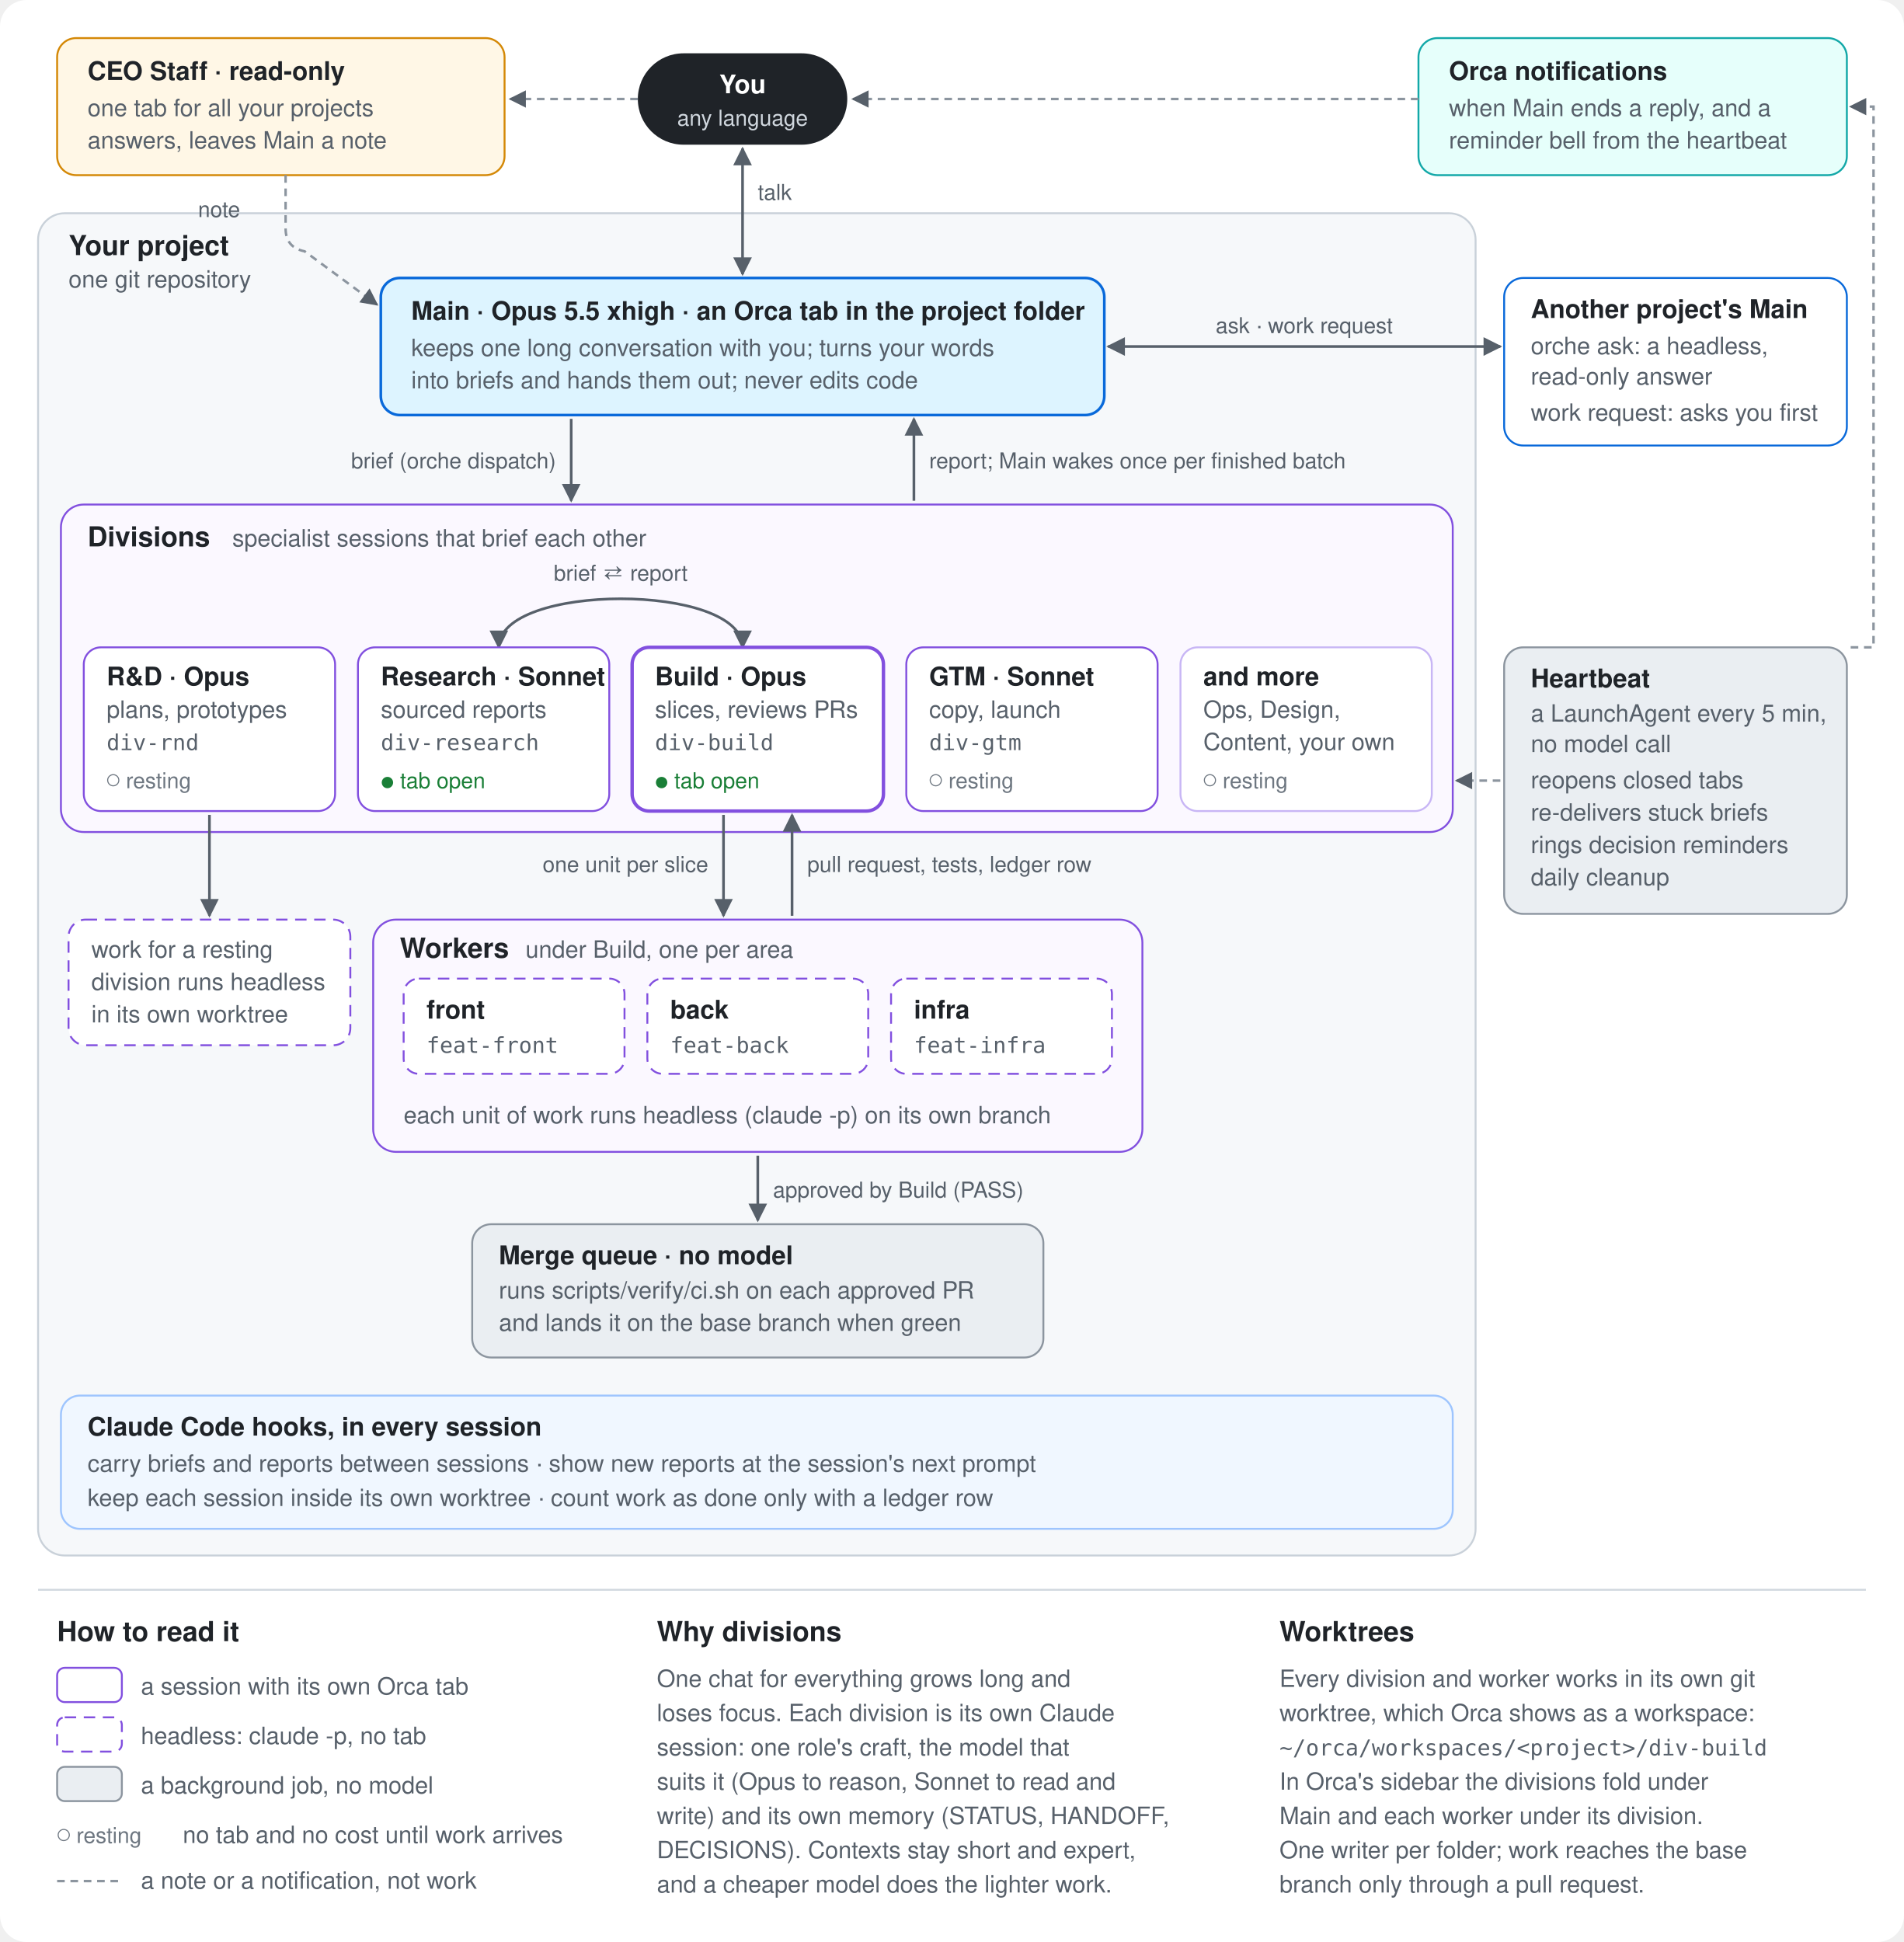
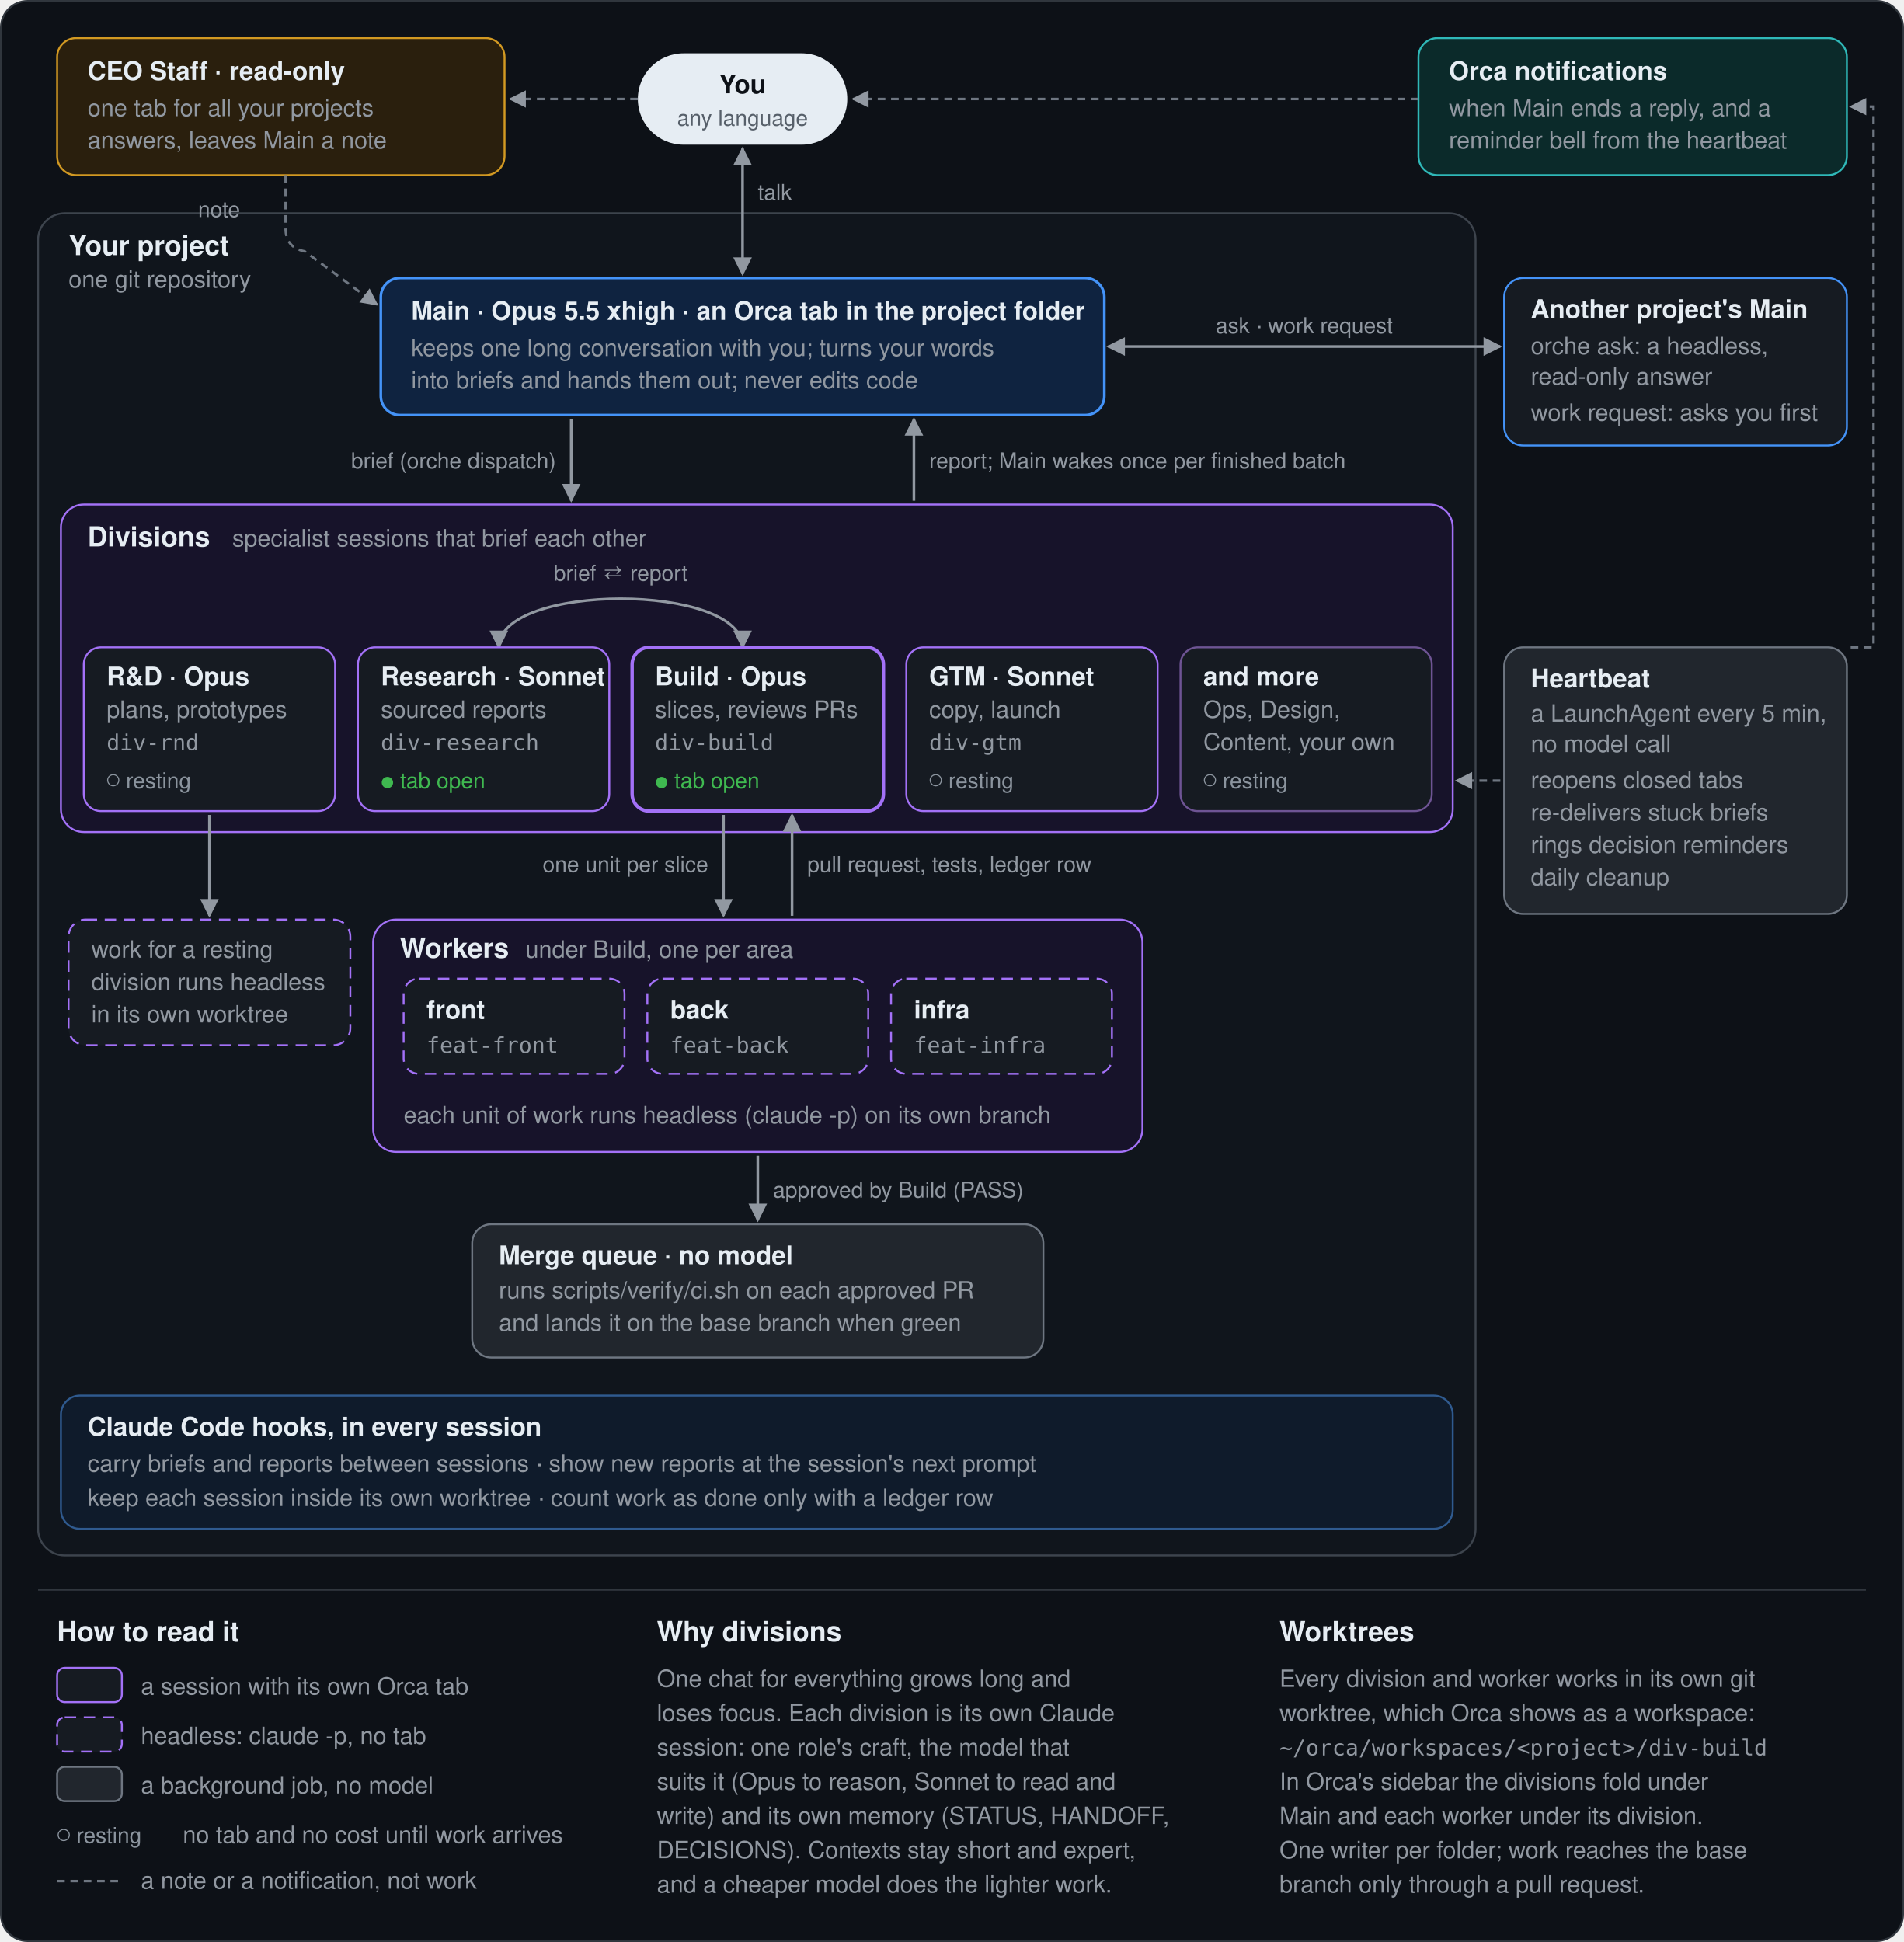
- <svg xmlns="http://www.w3.org/2000/svg" viewBox="0 0 1000 1020" width="1000" height="1020" font-family="-apple-system, BlinkMacSystemFont, 'Segoe UI', Helvetica, Arial, sans-serif" font-size="12.5" fill="#1f2328">
+ <svg xmlns="http://www.w3.org/2000/svg" viewBox="0 0 1000 1020" width="1000" height="1020" font-family="-apple-system, BlinkMacSystemFont, 'Segoe UI', Helvetica, Arial, sans-serif" font-size="12.5" fill="#e6edf3">
  <defs>
    <marker id="arrow" viewBox="0 0 10 10" refX="9" refY="5" markerWidth="7" markerHeight="7" orient="auto-start-reverse">
-       <path d="M0 0 L10 5 L0 10 z" fill="#57606a" />
+       <path d="M0 0 L10 5 L0 10 z" fill="#9198a1" />
    </marker>
    <style>
      .b { font-weight: 600; font-size: 13.5px; }
-       .s { fill: #57606a; }
-       .m { font-family: ui-monospace, SFMono-Regular, Menlo, monospace; font-size: 11.5px; fill: #57606a; }
+       .s { fill: #9198a1; }
+       .m { font-family: ui-monospace, SFMono-Regular, Menlo, monospace; font-size: 11.5px; fill: #9198a1; }
      .h { font-weight: 700; font-size: 14.5px; }
-       .lbl { font-size: 11.5px; fill: #57606a; }
-       .line { stroke: #57606a; stroke-width: 1.4; fill: none; }
-       .dot { stroke: #8c959f; stroke-width: 1.3; fill: none; stroke-dasharray: 4 3; }
+       .lbl { font-size: 11.5px; fill: #9198a1; }
+       .line { stroke: #9198a1; stroke-width: 1.4; fill: none; }
+       .dot { stroke: #6e7681; stroke-width: 1.3; fill: none; stroke-dasharray: 4 3; }
    </style>
  </defs>
-   <rect x="0" y="0" width="1000" height="1020" rx="14" fill="#ffffff" />
-   <rect x="30" y="20" width="235" height="72" rx="10" fill="#fff7e6" stroke="#d48806" />
+   <rect x="0.5" y="0.5" width="999" height="1019" rx="14" fill="#0d1117" stroke="#30363d" />
+   <rect x="30" y="20" width="235" height="72" rx="10" fill="#2a1f0d" stroke="#d29922" />
  <text x="46" y="42" class="b">CEO Staff · read-only</text>
  <text x="46" y="61" class="s">one tab for all your projects</text>
  <text x="46" y="78" class="s">answers, leaves Main a note</text>
-   <rect x="335" y="28" width="110" height="48" rx="24" fill="#1f2328" />
-   <text x="390" y="49" text-anchor="middle" class="b" fill="#ffffff">You</text>
-   <text x="390" y="66" text-anchor="middle" font-size="11.5" fill="#d0d7de">any language</text>
-   <rect x="745" y="20" width="225" height="72" rx="10" fill="#e6fffb" stroke="#13a8a8" />
+   <rect x="335" y="28" width="110" height="48" rx="24" fill="#e6edf3" />
+   <text x="390" y="49" text-anchor="middle" class="b" fill="#0d1117">You</text>
+   <text x="390" y="66" text-anchor="middle" font-size="11.5" fill="#57606a">any language</text>
+   <rect x="745" y="20" width="225" height="72" rx="10" fill="#0b2a2a" stroke="#2fb8b8" />
  <text x="761" y="42" class="b">Orca notifications</text>
  <text x="761" y="61" class="s">when Main ends a reply, and a</text>
  <text x="761" y="78" class="s">reminder bell from the heartbeat</text>
  <line x1="335" y1="52" x2="268" y2="52" class="dot" marker-end="url(#arrow)" />
  <line x1="745" y1="52" x2="448" y2="52" class="dot" marker-end="url(#arrow)" />
-   <rect x="20" y="112" width="755" height="705" rx="14" fill="#f6f8fa" stroke="#c9d1d9" />
+   <rect x="20" y="112" width="755" height="705" rx="14" fill="#10151c" stroke="#3d444d" />
  <text x="36" y="134" class="h">Your project</text>
  <text x="36" y="151" class="s">one git repository</text>
-   <rect x="200" y="146" width="380" height="72" rx="10" fill="#ddf4ff" stroke="#0969da" stroke-width="1.4" />
+   <rect x="200" y="146" width="380" height="72" rx="10" fill="#0f2340" stroke="#4493f8" stroke-width="1.4" />
  <text x="216" y="168" class="b">Main · Opus 5.5 xhigh · an Orca tab in the project folder</text>
  <text x="216" y="187" class="s">keeps one long conversation with you; turns your words</text>
  <text x="216" y="204" class="s">into briefs and hands them out; never edits code</text>
  <line x1="390" y1="78" x2="390" y2="144" class="line" marker-start="url(#arrow)" marker-end="url(#arrow)" />
  <text x="398" y="105" class="lbl">talk</text>
  <path d="M 150 92 L 150 120 Q 150 130 160 132 L 198 160" class="dot" marker-end="url(#arrow)" />
  <text x="104" y="114" class="lbl">note</text>
-   <rect x="790" y="146" width="180" height="88" rx="10" fill="#ffffff" stroke="#0969da" />
+   <rect x="790" y="146" width="180" height="88" rx="10" fill="#161b22" stroke="#4493f8" />
  <text x="804" y="167" class="b">Another project's Main</text>
  <text x="804" y="186" class="s">orche ask: a headless,</text>
  <text x="804" y="202" class="s">read-only answer</text>
  <text x="804" y="221" class="s">work request: asks you first</text>
  <line x1="582" y1="182" x2="788" y2="182" class="line" marker-start="url(#arrow)" marker-end="url(#arrow)" />
  <text x="685" y="175" text-anchor="middle" class="lbl">ask · work request</text>
  <line x1="300" y1="220" x2="300" y2="263" class="line" marker-end="url(#arrow)" />
  <text x="292" y="246" text-anchor="end" class="lbl">brief (orche dispatch)</text>
  <line x1="480" y1="263" x2="480" y2="220" class="line" marker-end="url(#arrow)" />
  <text x="488" y="246" class="lbl">report; Main wakes once per finished batch</text>
-   <rect x="32" y="265" width="731" height="172" rx="12" fill="#fbf8ff" stroke="#8250df" stroke-dasharray="0" />
+   <rect x="32" y="265" width="731" height="172" rx="12" fill="#17132a" stroke="#a371f7" stroke-dasharray="0" />
  <text x="46" y="287" class="h">Divisions</text>
  <text x="122" y="287" class="s">specialist sessions that brief each other</text>
  <path d="M 262 340 C 262 306, 390 306, 390 340" class="line" marker-start="url(#arrow)" marker-end="url(#arrow)" />
  <text x="326" y="305" text-anchor="middle" class="lbl">brief ⇄ report</text>
  <g>
-     <rect x="44" y="340" width="132" height="86" rx="9" fill="#ffffff" stroke="#8250df" />
+     <rect x="44" y="340" width="132" height="86" rx="9" fill="#161b22" stroke="#a371f7" />
    <text x="56" y="360" class="b">R&amp;D · Opus</text>
    <text x="56" y="377" class="s">plans, prototypes</text>
    <text x="56" y="394" class="m">div-rnd</text>
-     <text x="56" y="414" font-size="11.5" fill="#6e7781">○ resting</text>
-     <rect x="188" y="340" width="132" height="86" rx="9" fill="#ffffff" stroke="#8250df" />
+     <text x="56" y="414" font-size="11.5" fill="#8b949e">○ resting</text>
+     <rect x="188" y="340" width="132" height="86" rx="9" fill="#161b22" stroke="#a371f7" />
    <text x="200" y="360" class="b">Research · Sonnet</text>
    <text x="200" y="377" class="s">sourced reports</text>
    <text x="200" y="394" class="m">div-research</text>
-     <text x="200" y="414" font-size="11.5" fill="#1a7f37">● tab open</text>
-     <rect x="332" y="340" width="132" height="86" rx="9" fill="#ffffff" stroke="#8250df" stroke-width="1.8" />
+     <text x="200" y="414" font-size="11.5" fill="#3fb950">● tab open</text>
+     <rect x="332" y="340" width="132" height="86" rx="9" fill="#161b22" stroke="#a371f7" stroke-width="1.8" />
    <text x="344" y="360" class="b">Build · Opus</text>
    <text x="344" y="377" class="s">slices, reviews PRs</text>
    <text x="344" y="394" class="m">div-build</text>
-     <text x="344" y="414" font-size="11.5" fill="#1a7f37">● tab open</text>
-     <rect x="476" y="340" width="132" height="86" rx="9" fill="#ffffff" stroke="#8250df" />
+     <text x="344" y="414" font-size="11.5" fill="#3fb950">● tab open</text>
+     <rect x="476" y="340" width="132" height="86" rx="9" fill="#161b22" stroke="#a371f7" />
    <text x="488" y="360" class="b">GTM · Sonnet</text>
    <text x="488" y="377" class="s">copy, launch</text>
    <text x="488" y="394" class="m">div-gtm</text>
-     <text x="488" y="414" font-size="11.5" fill="#6e7781">○ resting</text>
-     <rect x="620" y="340" width="132" height="86" rx="9" fill="#ffffff" stroke="#c8b6f5" />
+     <text x="488" y="414" font-size="11.5" fill="#8b949e">○ resting</text>
+     <rect x="620" y="340" width="132" height="86" rx="9" fill="#161b22" stroke="#6e5494" />
    <text x="632" y="360" class="b">and more</text>
    <text x="632" y="377" class="s">Ops, Design,</text>
    <text x="632" y="394" class="s">Content, your own</text>
-     <text x="632" y="414" font-size="11.5" fill="#6e7781">○ resting</text>
+     <text x="632" y="414" font-size="11.5" fill="#8b949e">○ resting</text>
  </g>
  <line x1="110" y1="428" x2="110" y2="481" class="line" marker-end="url(#arrow)" />
-   <rect x="36" y="483" width="148" height="66" rx="9" fill="#ffffff" stroke="#8250df" stroke-dasharray="6 4" />
+   <rect x="36" y="483" width="148" height="66" rx="9" fill="#161b22" stroke="#a371f7" stroke-dasharray="6 4" />
  <text x="48" y="503" class="s">work for a resting</text>
  <text x="48" y="520" class="s">division runs headless</text>
  <text x="48" y="537" class="s">in its own worktree</text>
  <line x1="380" y1="428" x2="380" y2="481" class="line" marker-end="url(#arrow)" />
  <text x="372" y="458" text-anchor="end" class="lbl">one unit per slice</text>
  <line x1="416" y1="481" x2="416" y2="428" class="line" marker-end="url(#arrow)" />
  <text x="424" y="458" class="lbl">pull request, tests, ledger row</text>
-   <rect x="196" y="483" width="404" height="122" rx="12" fill="#fbf8ff" stroke="#8250df" />
+   <rect x="196" y="483" width="404" height="122" rx="12" fill="#17132a" stroke="#a371f7" />
  <text x="210" y="503" class="h">Workers</text>
  <text x="276" y="503" class="s">under Build, one per area</text>
  <g>
-     <rect x="212" y="514" width="116" height="50" rx="8" fill="#ffffff" stroke="#8250df" stroke-dasharray="6 4" />
+     <rect x="212" y="514" width="116" height="50" rx="8" fill="#161b22" stroke="#a371f7" stroke-dasharray="6 4" />
    <text x="224" y="535" class="b">front</text>
    <text x="224" y="553" class="m">feat-front</text>
-     <rect x="340" y="514" width="116" height="50" rx="8" fill="#ffffff" stroke="#8250df" stroke-dasharray="6 4" />
+     <rect x="340" y="514" width="116" height="50" rx="8" fill="#161b22" stroke="#a371f7" stroke-dasharray="6 4" />
    <text x="352" y="535" class="b">back</text>
    <text x="352" y="553" class="m">feat-back</text>
-     <rect x="468" y="514" width="116" height="50" rx="8" fill="#ffffff" stroke="#8250df" stroke-dasharray="6 4" />
+     <rect x="468" y="514" width="116" height="50" rx="8" fill="#161b22" stroke="#a371f7" stroke-dasharray="6 4" />
    <text x="480" y="535" class="b">infra</text>
    <text x="480" y="553" class="m">feat-infra</text>
  </g>
  <text x="212" y="590" class="s">each unit of work runs headless (claude -p) on its own branch</text>
  <line x1="398" y1="607" x2="398" y2="641" class="line" marker-end="url(#arrow)" />
  <text x="406" y="629" class="lbl">approved by Build (PASS)</text>
-   <rect x="248" y="643" width="300" height="70" rx="10" fill="#eaeef2" stroke="#8c959f" />
+   <rect x="248" y="643" width="300" height="70" rx="10" fill="#21262d" stroke="#6e7681" />
  <text x="262" y="664" class="b">Merge queue · no model</text>
  <text x="262" y="682" class="s">runs scripts/verify/ci.sh on each approved PR</text>
  <text x="262" y="699" class="s">and lands it on the base branch when green</text>
-   <rect x="32" y="733" width="731" height="70" rx="10" fill="#f0f7ff" stroke="#9ec5fe" />
+   <rect x="32" y="733" width="731" height="70" rx="10" fill="#0f1b2b" stroke="#2f5a8f" />
  <text x="46" y="754" class="b">Claude Code hooks, in every session</text>
  <text x="46" y="773" class="s">carry briefs and reports between sessions · show new reports at the session's next prompt</text>
  <text x="46" y="791" class="s">keep each session inside its own worktree · count work as done only with a ledger row</text>
-   <rect x="790" y="340" width="180" height="140" rx="10" fill="#eaeef2" stroke="#8c959f" />
+   <rect x="790" y="340" width="180" height="140" rx="10" fill="#21262d" stroke="#6e7681" />
  <text x="804" y="361" class="b">Heartbeat</text>
  <text x="804" y="379" class="s">a LaunchAgent every 5 min,</text>
  <text x="804" y="395" class="s">no model call</text>
  <text x="804" y="414" class="s">reopens closed tabs</text>
  <text x="804" y="431" class="s">re-delivers stuck briefs</text>
  <text x="804" y="448" class="s">rings decision reminders</text>
  <text x="804" y="465" class="s">daily cleanup</text>
  <line x1="788" y1="410" x2="765" y2="410" class="dot" marker-end="url(#arrow)" />
  <path d="M 972 340 L 984 340 L 984 56 L 972 56" class="dot" marker-end="url(#arrow)" />
-   <line x1="20" y1="835" x2="980" y2="835" stroke="#d0d7de" />
+   <line x1="20" y1="835" x2="980" y2="835" stroke="#30363d" />
  <text x="30" y="862" class="h">How to read it</text>
-   <rect x="30" y="876" width="34" height="18" rx="4" fill="#ffffff" stroke="#8250df" />
+   <rect x="30" y="876" width="34" height="18" rx="4" fill="#161b22" stroke="#a371f7" />
  <text x="74" y="890" class="s">a session with its own Orca tab</text>
-   <rect x="30" y="902" width="34" height="18" rx="4" fill="#ffffff" stroke="#8250df" stroke-dasharray="6 4" />
+   <rect x="30" y="902" width="34" height="18" rx="4" fill="#161b22" stroke="#a371f7" stroke-dasharray="6 4" />
  <text x="74" y="916" class="s">headless: claude -p, no tab</text>
-   <rect x="30" y="928" width="34" height="18" rx="4" fill="#eaeef2" stroke="#8c959f" />
+   <rect x="30" y="928" width="34" height="18" rx="4" fill="#21262d" stroke="#6e7681" />
  <text x="74" y="942" class="s">a background job, no model</text>
-   <text x="30" y="968" font-size="11.5" fill="#6e7781">○ resting</text>
+   <text x="30" y="968" font-size="11.5" fill="#8b949e">○ resting</text>
  <text x="96" y="968" class="s">no tab and no cost until work arrives</text>
  <line x1="30" y1="988" x2="62" y2="988" class="dot" />
  <text x="74" y="992" class="s">a note or a notification, not work</text>
  <text x="345" y="862" class="h">Why divisions</text>
  <text x="345" y="886" class="s">One chat for everything grows long and</text>
  <text x="345" y="904" class="s">loses focus. Each division is its own Claude</text>
  <text x="345" y="922" class="s">session: one role's craft, the model that</text>
  <text x="345" y="940" class="s">suits it (Opus to reason, Sonnet to read and</text>
  <text x="345" y="958" class="s">write) and its own memory (STATUS, HANDOFF,</text>
  <text x="345" y="976" class="s">DECISIONS). Contexts stay short and expert,</text>
  <text x="345" y="994" class="s">and a cheaper model does the lighter work.</text>
  <text x="672" y="862" class="h">Worktrees</text>
  <text x="672" y="886" class="s">Every division and worker works in its own git</text>
  <text x="672" y="904" class="s">worktree, which Orca shows as a workspace:</text>
  <text x="672" y="922" class="m">~/orca/workspaces/&lt;project&gt;/div-build</text>
  <text x="672" y="940" class="s">In Orca's sidebar the divisions fold under</text>
  <text x="672" y="958" class="s">Main and each worker under its division.</text>
  <text x="672" y="976" class="s">One writer per folder; work reaches the base</text>
  <text x="672" y="994" class="s">branch only through a pull request.</text>
</svg>
